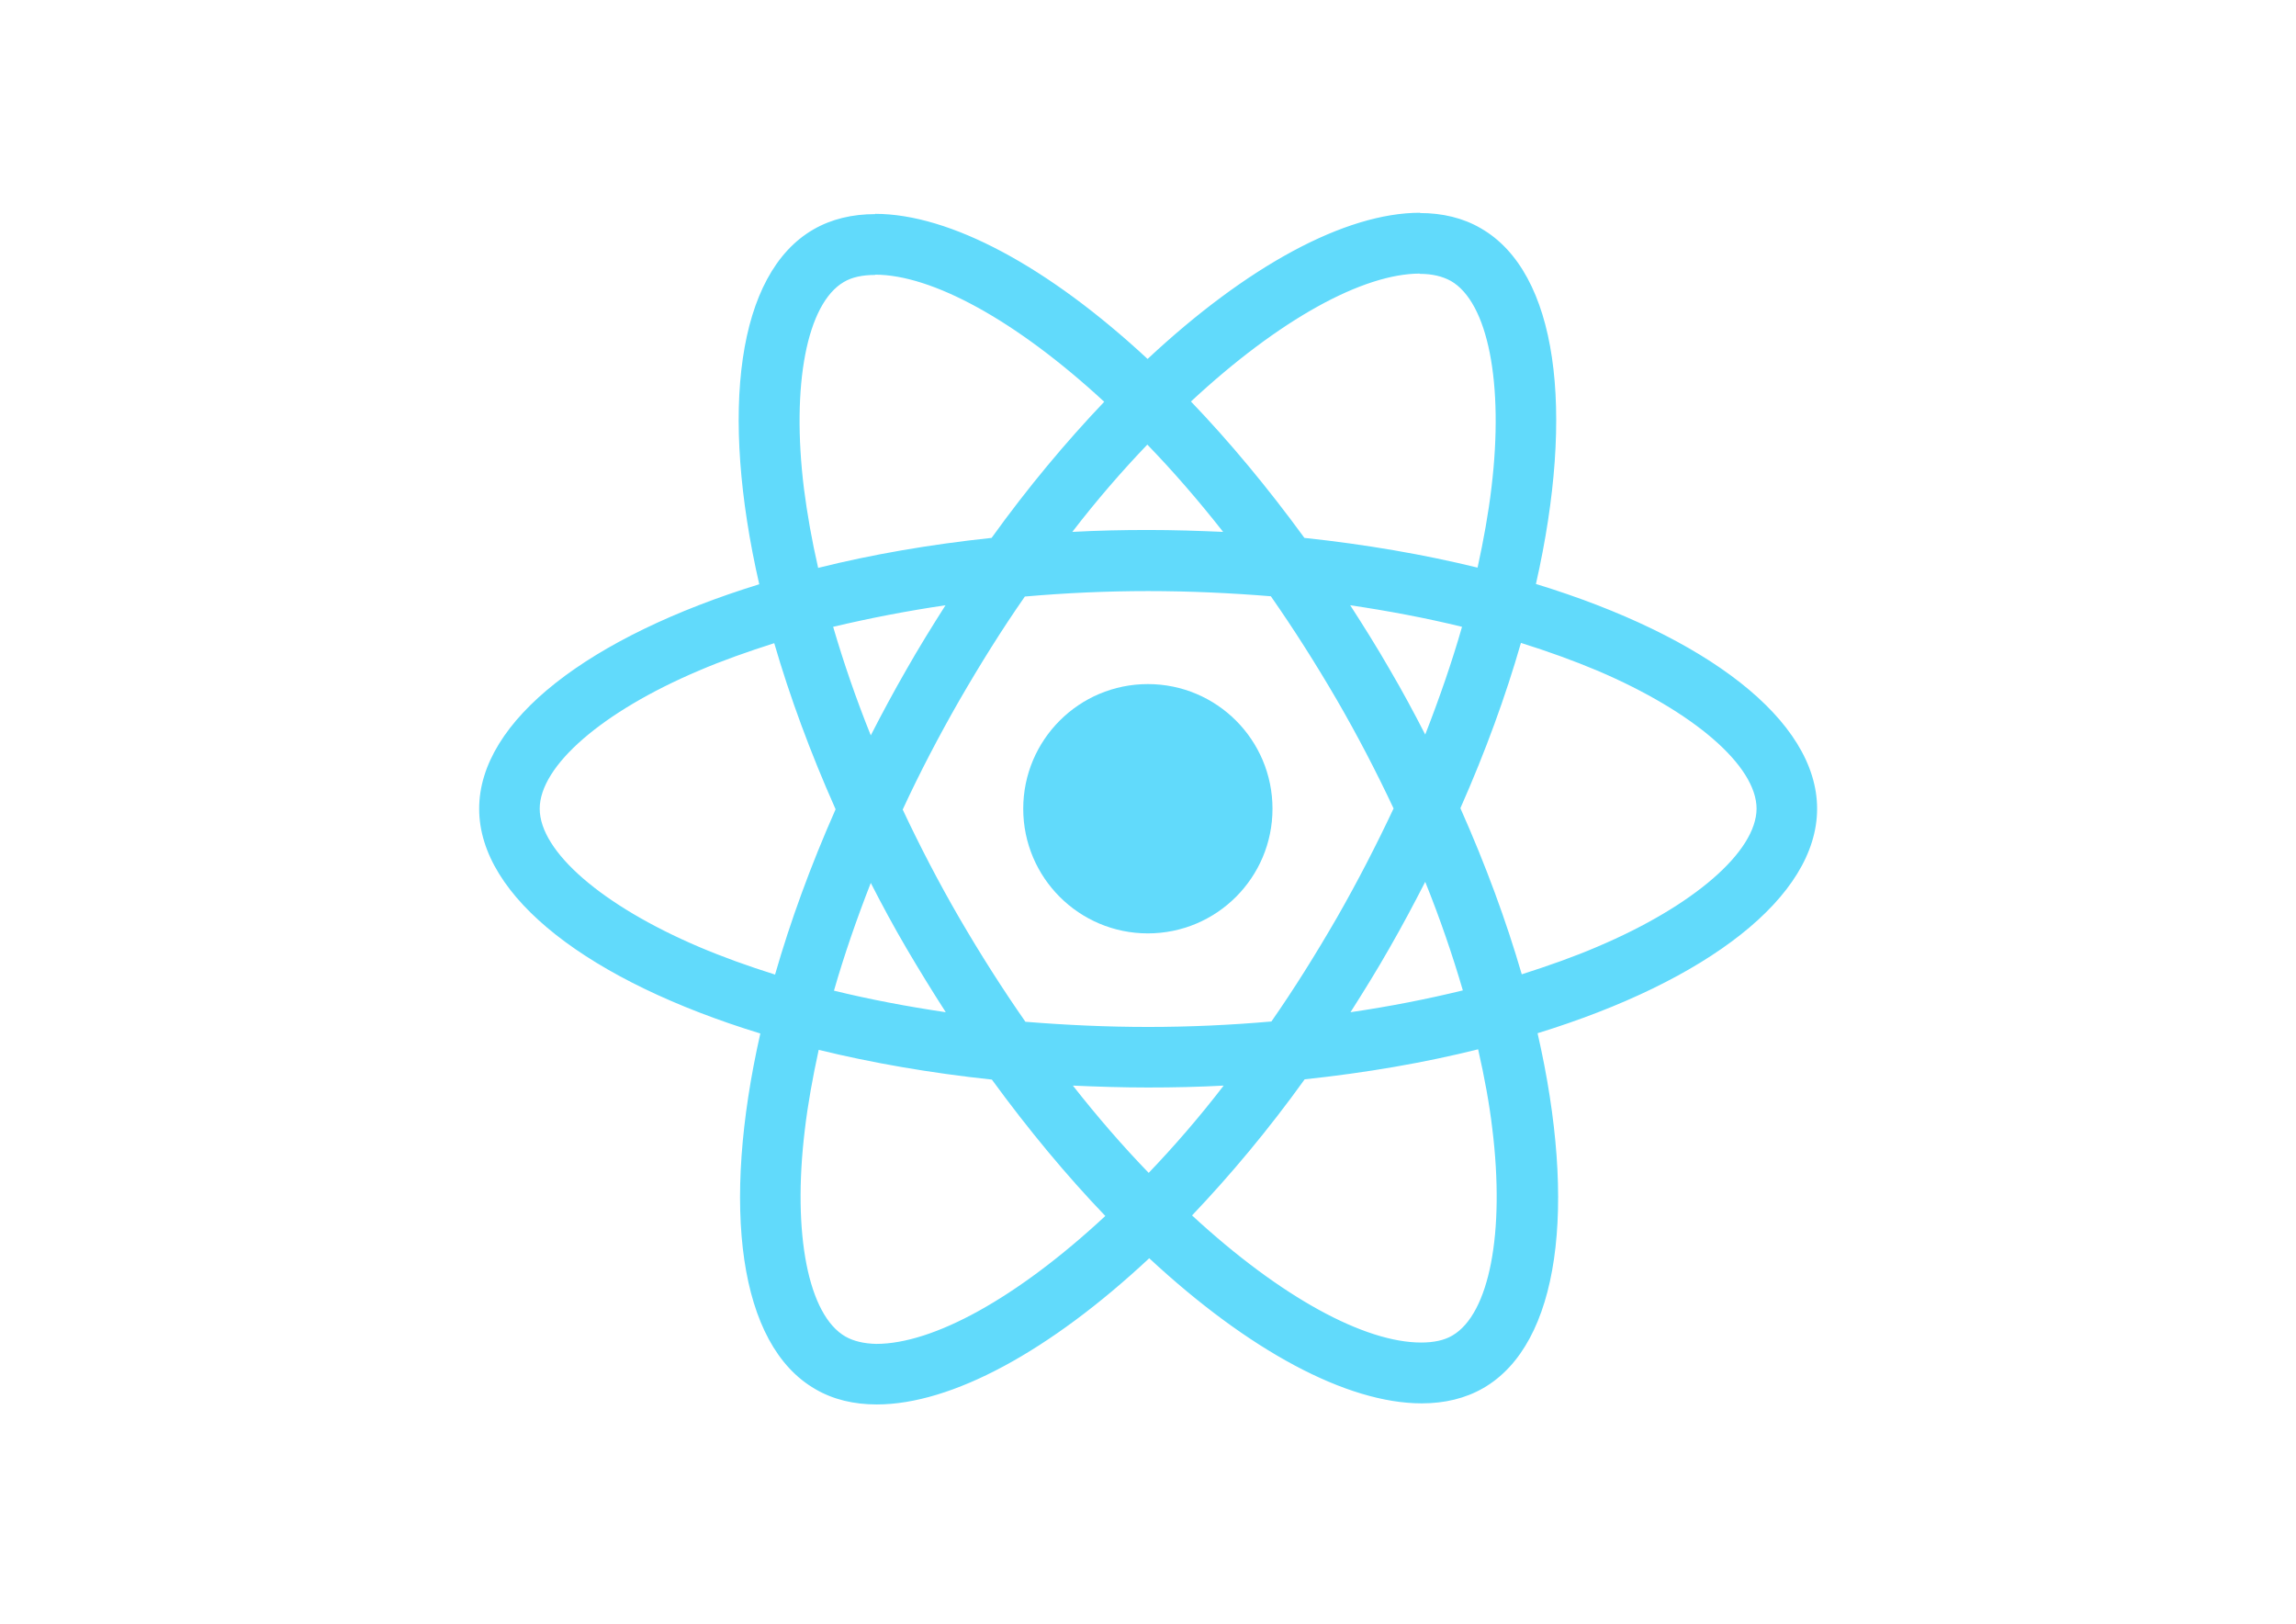
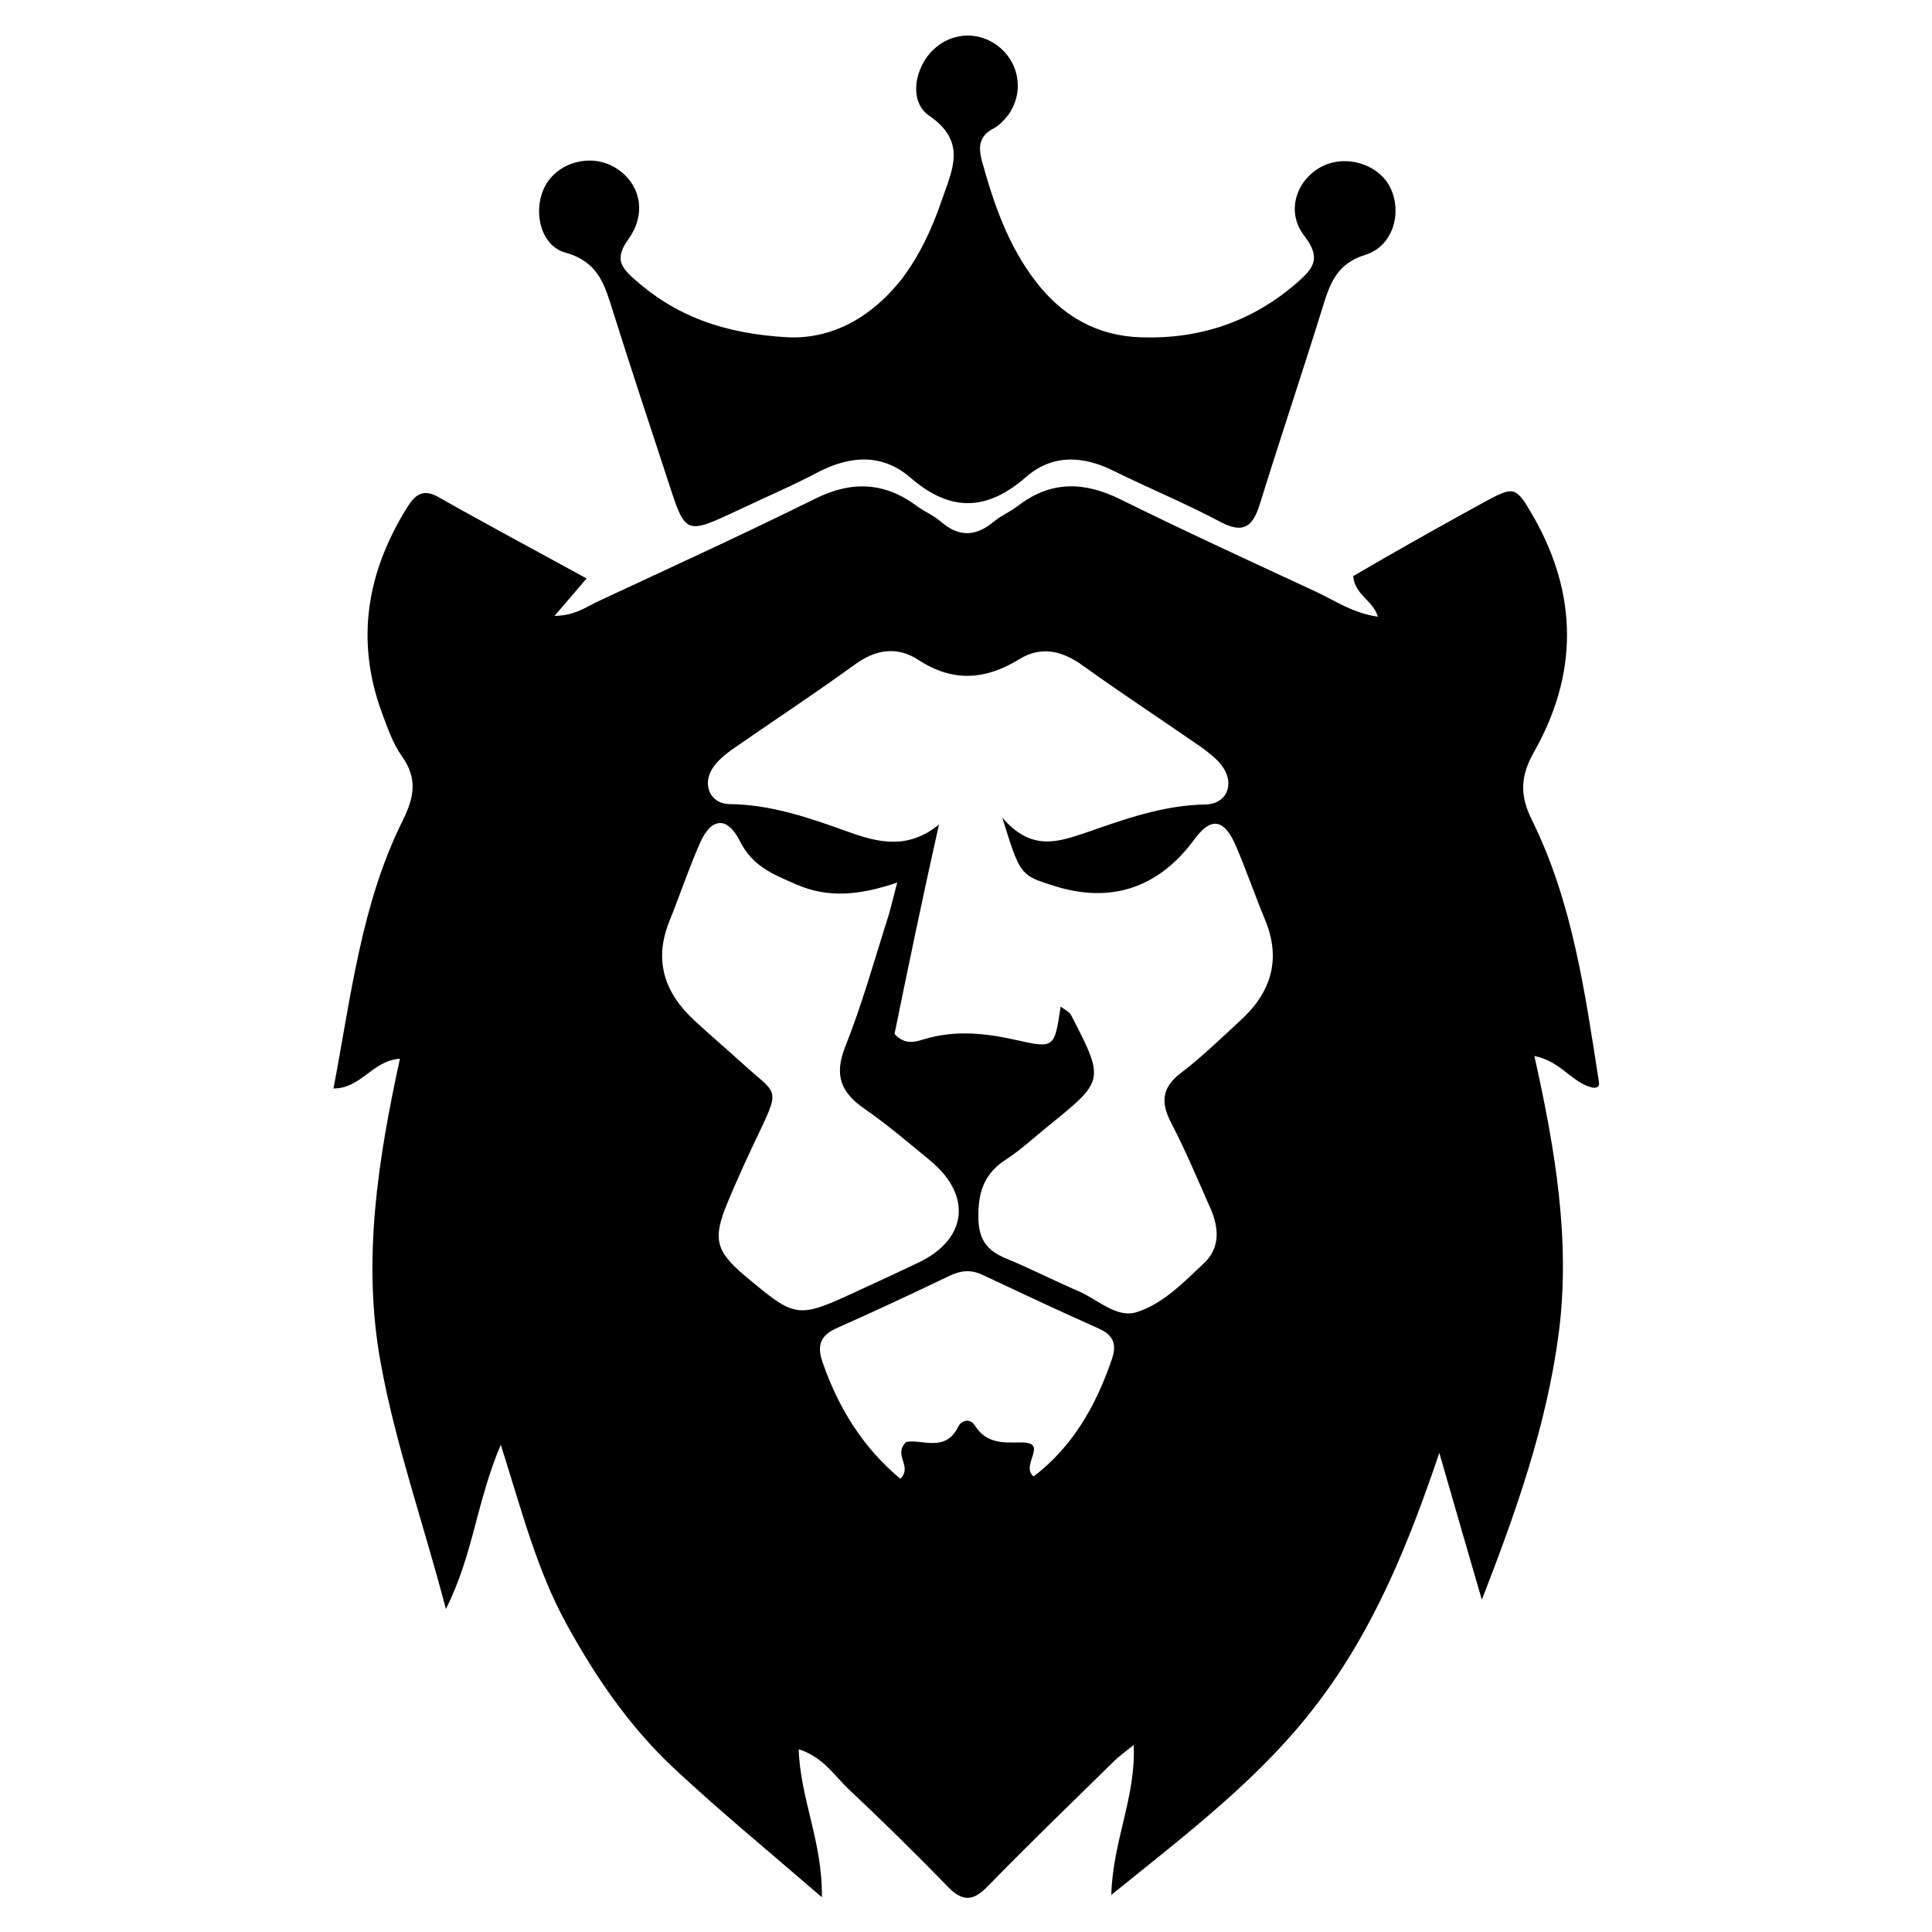
- <svg xmlns="http://www.w3.org/2000/svg" viewBox="0 0 841.9 595.3">
-   <g fill="#61DAFB">
-     <path d="M666.3 296.5c0-32.5-40.7-63.3-103.1-82.4 14.4-63.6 8-114.2-20.2-130.4-6.5-3.8-14.1-5.6-22.4-5.6v22.3c4.6 0 8.3.9 11.4 2.6 13.6 7.8 19.5 37.5 14.9 75.7-1.1 9.4-2.9 19.3-5.1 29.4-19.6-4.8-41-8.5-63.5-10.9-13.5-18.5-27.5-35.3-41.6-50 32.6-30.3 63.2-46.9 84-46.9V78c-27.5 0-63.5 19.6-99.9 53.6-36.4-33.8-72.4-53.2-99.9-53.2v22.3c20.7 0 51.4 16.5 84 46.6-14 14.7-28 31.4-41.3 49.9-22.6 2.4-44 6.1-63.6 11-2.3-10-4-19.7-5.2-29-4.7-38.2 1.1-67.9 14.6-75.8 3-1.8 6.9-2.6 11.5-2.6V78.5c-8.4 0-16 1.8-22.6 5.6-28.1 16.2-34.4 66.7-19.9 130.1-62.2 19.2-102.7 49.9-102.7 82.3 0 32.5 40.7 63.3 103.1 82.4-14.4 63.6-8 114.2 20.2 130.4 6.5 3.8 14.1 5.6 22.5 5.6 27.5 0 63.5-19.6 99.9-53.6 36.4 33.8 72.4 53.2 99.9 53.2 8.4 0 16-1.8 22.6-5.6 28.1-16.2 34.4-66.7 19.9-130.1 62-19.1 102.5-49.9 102.5-82.3zm-130.2-66.7c-3.7 12.9-8.3 26.2-13.5 39.5-4.1-8-8.4-16-13.1-24-4.6-8-9.5-15.8-14.4-23.4 14.2 2.1 27.9 4.7 41 7.9zm-45.8 106.5c-7.8 13.5-15.8 26.3-24.1 38.2-14.9 1.3-30 2-45.2 2-15.1 0-30.2-.7-45-1.9-8.3-11.9-16.4-24.6-24.2-38-7.6-13.1-14.5-26.4-20.8-39.8 6.2-13.4 13.2-26.8 20.7-39.9 7.8-13.5 15.8-26.3 24.1-38.2 14.9-1.3 30-2 45.2-2 15.1 0 30.2.7 45 1.9 8.3 11.9 16.4 24.6 24.2 38 7.6 13.1 14.5 26.4 20.8 39.8-6.3 13.4-13.2 26.8-20.7 39.9zm32.3-13c5.4 13.4 10 26.8 13.8 39.8-13.1 3.2-26.9 5.9-41.2 8 4.9-7.7 9.8-15.6 14.4-23.7 4.6-8 8.9-16.1 13-24.1zM421.2 430c-9.3-9.6-18.6-20.3-27.8-32 9 .4 18.2.7 27.5.7 9.4 0 18.7-.2 27.8-.7-9 11.7-18.3 22.4-27.5 32zm-74.4-58.9c-14.2-2.1-27.9-4.7-41-7.9 3.7-12.9 8.3-26.2 13.5-39.5 4.1 8 8.4 16 13.1 24 4.7 8 9.5 15.8 14.4 23.4zM420.7 163c9.3 9.6 18.6 20.3 27.8 32-9-.4-18.2-.7-27.5-.7-9.4 0-18.7.2-27.8.7 9-11.7 18.3-22.4 27.5-32zm-74 58.9c-4.9 7.7-9.8 15.6-14.4 23.7-4.6 8-8.9 16-13 24-5.4-13.4-10-26.8-13.8-39.8 13.1-3.1 26.9-5.8 41.2-7.9zm-90.5 125.2c-35.4-15.1-58.3-34.9-58.3-50.6 0-15.7 22.9-35.6 58.3-50.6 8.6-3.7 18-7 27.7-10.1 5.7 19.6 13.2 40 22.5 60.9-9.2 20.8-16.6 41.1-22.2 60.6-9.9-3.1-19.3-6.5-28-10.2zM310 490c-13.6-7.8-19.5-37.5-14.9-75.7 1.1-9.4 2.9-19.3 5.1-29.4 19.6 4.8 41 8.5 63.5 10.9 13.5 18.5 27.5 35.3 41.6 50-32.6 30.3-63.2 46.9-84 46.9-4.5-.1-8.3-1-11.3-2.7zm237.2-76.2c4.7 38.2-1.1 67.9-14.6 75.8-3 1.8-6.9 2.6-11.5 2.6-20.7 0-51.4-16.5-84-46.6 14-14.7 28-31.4 41.3-49.9 22.6-2.4 44-6.1 63.6-11 2.3 10.1 4.1 19.8 5.2 29.1zm38.5-66.7c-8.6 3.7-18 7-27.7 10.1-5.7-19.6-13.2-40-22.5-60.9 9.2-20.8 16.6-41.1 22.2-60.6 9.9 3.1 19.3 6.5 28.1 10.2 35.4 15.1 58.3 34.9 58.3 50.6-.1 15.7-23 35.6-58.4 50.6zM320.8 78.4z" />
-     <circle cx="420.9" cy="296.5" r="45.7" />
-     <path d="M520.5 78.1z" />
-   </g>
+ <svg xmlns="http://www.w3.org/2000/svg" version="1.1" id="Layer_1" x="0px" y="0px" viewBox="0 0 500 500" style="enable-background:new 0 0 500 500;" xml:space="preserve">
+   <path d="M384.2,129.9c7.8-4.2,8.1-4.1,12.7,3.9c11.5,20.2,11.5,40.7,0.1,60.8c-3.6,6.4-3.7,11.3-0.5,17.7  c10.5,21.3,13.7,44.6,17.3,67.7c0.2,1.1-0.4,1.6-1.5,1.5c-5.4-1.1-8.3-6.9-15.2-8.2c5.4,24.2,9.4,47.8,6.3,71.7  c-3.1,23.8-11.1,46.4-19.9,69c-3.7-12.7-7.4-25.4-11-38c-7.9,23.3-16.7,45.2-31.3,64.5c-14.6,19.4-33.7,33.8-53.6,49.9  c0.4-14.1,6.4-25.3,5.8-38.8c-2.6,2.1-3.9,3-5.1,4.2c-10.9,10.7-22,21.4-32.7,32.4c-3.9,4-6.6,3.9-10.4,0  c-8.3-8.6-16.8-16.9-25.5-25.1c-3.8-3.6-6.7-8.4-13-10.4c0.4,12.8,6.2,24,6,38.3c-13.9-12-26.3-22.2-38.1-33.2  c-11.6-10.8-20.5-23.8-28.1-37.7c-7.6-13.9-11.5-29.2-16.9-46.2c-6.3,14.8-7.1,28.4-14.2,42.5c-6-22.8-13.1-42.8-16.9-63.8  c-4.8-26.4-0.7-52.4,5-78.6c-7.2,0.5-10,7.7-17.2,7.7c4.6-24.1,7.2-47.9,18-69.5c2.9-5.9,3.8-10.8-0.3-16.5  c-2.4-3.4-3.8-7.6-5.3-11.6c-6.7-18.6-3.7-36,6.5-52.5c1.9-3.1,3.9-5.4,8.2-3c12.5,7.1,25.1,13.8,38.4,21.1  c-3.2,3.8-5.4,6.3-8.3,9.7c5.1-0.1,7.9-2.1,10.9-3.6c18.9-8.8,37.9-17.5,56.5-26.7c9.4-4.7,17.9-4.4,26.3,1.8c2,1.5,4.5,2.5,6.4,4.2  c4.7,4,9,3.7,13.6-0.1c1.9-1.6,4.4-2.6,6.4-4.2c8.4-6.4,17-6.2,26.3-1.6c16.8,8.3,33.8,16.1,50.8,24c4.9,2.3,9.5,5.5,15.9,6.4  c-1.3-4.3-5.9-5.5-6.4-10.5C361.3,142.6,372.7,136.2,384.2,129.9z M231.5,267.6c2.8,3,5.5,2,7.8,1.3c8.1-2.4,15.9-1.5,23.9,0.3  c9.7,2.2,9.7,1.9,11.3-8.7c1,0.8,2.2,1.3,2.7,2.2c8.7,16.9,8.7,16.9-5.9,28.7c-3.6,2.9-7.1,6.2-11,8.7c-5.7,3.7-7.2,8.6-7.1,15.1  c0.1,5.7,2.3,8.5,7.2,10.5c6.3,2.6,12.3,5.7,18.6,8.4c5,2.1,9.9,7.1,15.1,5.5c6.8-2.1,12.2-7.7,17.4-12.6c4.3-4,4-9.1,1.8-14.2  c-3.3-7.4-6.4-14.9-10.1-22c-2.8-5.3-2.7-9.2,2.4-13.1c5.4-4.1,10.3-8.9,15.3-13.5c8.1-7.3,10.8-16,6.4-26.4  c-2.6-6.3-4.8-12.7-7.5-19c-3-6.9-6.4-7.4-10.6-1.7c-9.3,12.7-21.6,16.8-36.3,12.2c-8.9-2.8-8.9-2.8-13.5-17.7  c7.5,8.8,14.4,6.3,21.6,3.9c10-3.5,20-7.1,30.9-7.3c5.6-0.1,7.7-5.2,4.5-9.8c-1.4-2-3.6-3.6-5.6-5.1c-10.1-7-20.5-13.8-30.5-21  c-5.4-3.9-10.8-5.2-16.5-1.7c-8.8,5.4-17.2,6-26.1,0.2c-5.5-3.6-11-2.8-16.5,1.2c-10.3,7.5-21,14.5-31.5,21.8  c-2,1.4-4.2,3.2-5.4,5.2c-2.6,4.2-0.4,9,4.4,9.1c10.9,0.1,20.9,3.6,30.9,7.2c8,2.9,15.5,4.5,23.4-1.9  C238.9,231.7,235.1,249.9,231.5,267.6z M206.1,228.9c-5.9-2.6-11.3-4.6-14.6-11.2c-3.3-6.6-7.5-6.1-10.4,0.6  c-2.9,6.6-5.2,13.5-7.9,20.2c-4,10-1.3,18.3,6.3,25.4c4.4,4.1,8.9,7.9,13.3,11.9c7.9,7.2,9.2,5.7,3.9,16.8  c-2.9,6.1-5.8,12.3-8.4,18.6c-3.9,9.3-3.1,12.6,4.4,18.9c13.5,11.3,13.5,11.3,29.9,3.7c5-2.3,10-4.6,15-7c12.7-6,14.1-17.3,3.2-26.4  c-5.6-4.6-11.1-9.3-17-13.4c-6.1-4.2-8-8.6-5.1-16c4.4-11,7.6-22.6,11.2-33.9c0.7-2.3,1.2-4.6,2.3-8.7  C222.5,231.7,214.4,232.5,206.1,228.9z M248,369.2c0.7-1.5,3-2.3,4.2-0.4c3,4.7,6.9,4.6,12,4.5c7.5-0.1-0.3,5.9,3.3,8.8  c10-7.6,16.1-18.2,20.2-30.2c1.4-3.9,0.5-6.4-3.4-8.1c-10.1-4.5-20.1-9.2-30.1-13.9c-3-1.4-5.6-1.1-8.5,0.3  c-9.6,4.6-19.2,9.1-28.9,13.4c-4.4,1.9-5.5,4.4-3.9,9c4.1,11.8,10.4,22,20.1,30.1c3.3-3.3-2-6,1.5-9.5  C238.3,372.3,244.7,376.1,248,369.2z M204.1,87.3c-17.1-0.9-29.5-5.7-40.1-15.2c-3.6-3.2-4.8-5.5-1.3-10.3c5-7.1,2.7-14.9-3.8-18.6  c-6.2-3.5-14.5-1.2-17.8,4.9c-3.3,6.2-1.4,15.5,5.3,17.3c8.8,2.5,10.2,8.8,12.4,15.7c4.6,14.6,9.4,29.1,14.2,43.7  c4.4,13.6,4.4,13.6,17.9,7.3c6.9-3.3,14-6.3,20.8-9.9c8.3-4.3,16.6-4.9,23.9,1.4c10.4,9,19.8,8.7,30-0.2c6.8-5.9,14.7-5.5,22.7-1.5  c9.1,4.5,18.6,8.4,27.6,13.2c5.9,3.1,8.3,1.2,10.1-4.5c5.3-17.1,11-34,16.3-51.1c1.9-6.1,3.6-11.3,11.2-13.6  c7.4-2.4,9.6-11.7,5.9-18.1c-3.2-5.4-11-7.7-16.9-4.9c-6.8,3.2-10,11.7-4.9,18.2c4.7,6.1,1.9,8.7-2.2,12.3  c-11.5,9.9-25,14.4-40,13.9c-11.3-0.3-20.4-5.4-27.3-14.4c-7.2-9.3-10.9-20.1-14-31.3c-1-3.8-0.6-6.5,3.1-8.4  c1.4-0.8,2.7-2.1,3.7-3.4c4-5.5,3.1-12.9-1.9-17.3c-5.1-4.5-12.4-4.4-17.4,0.3c-4.9,4.6-6.5,13.4-1.2,17.1c10,6.8,6,14.1,3.3,22  c-2.5,7.3-5.7,14.2-10.4,20.4C224.9,82.9,214.6,87.7,204.1,87.3z" />
</svg>
